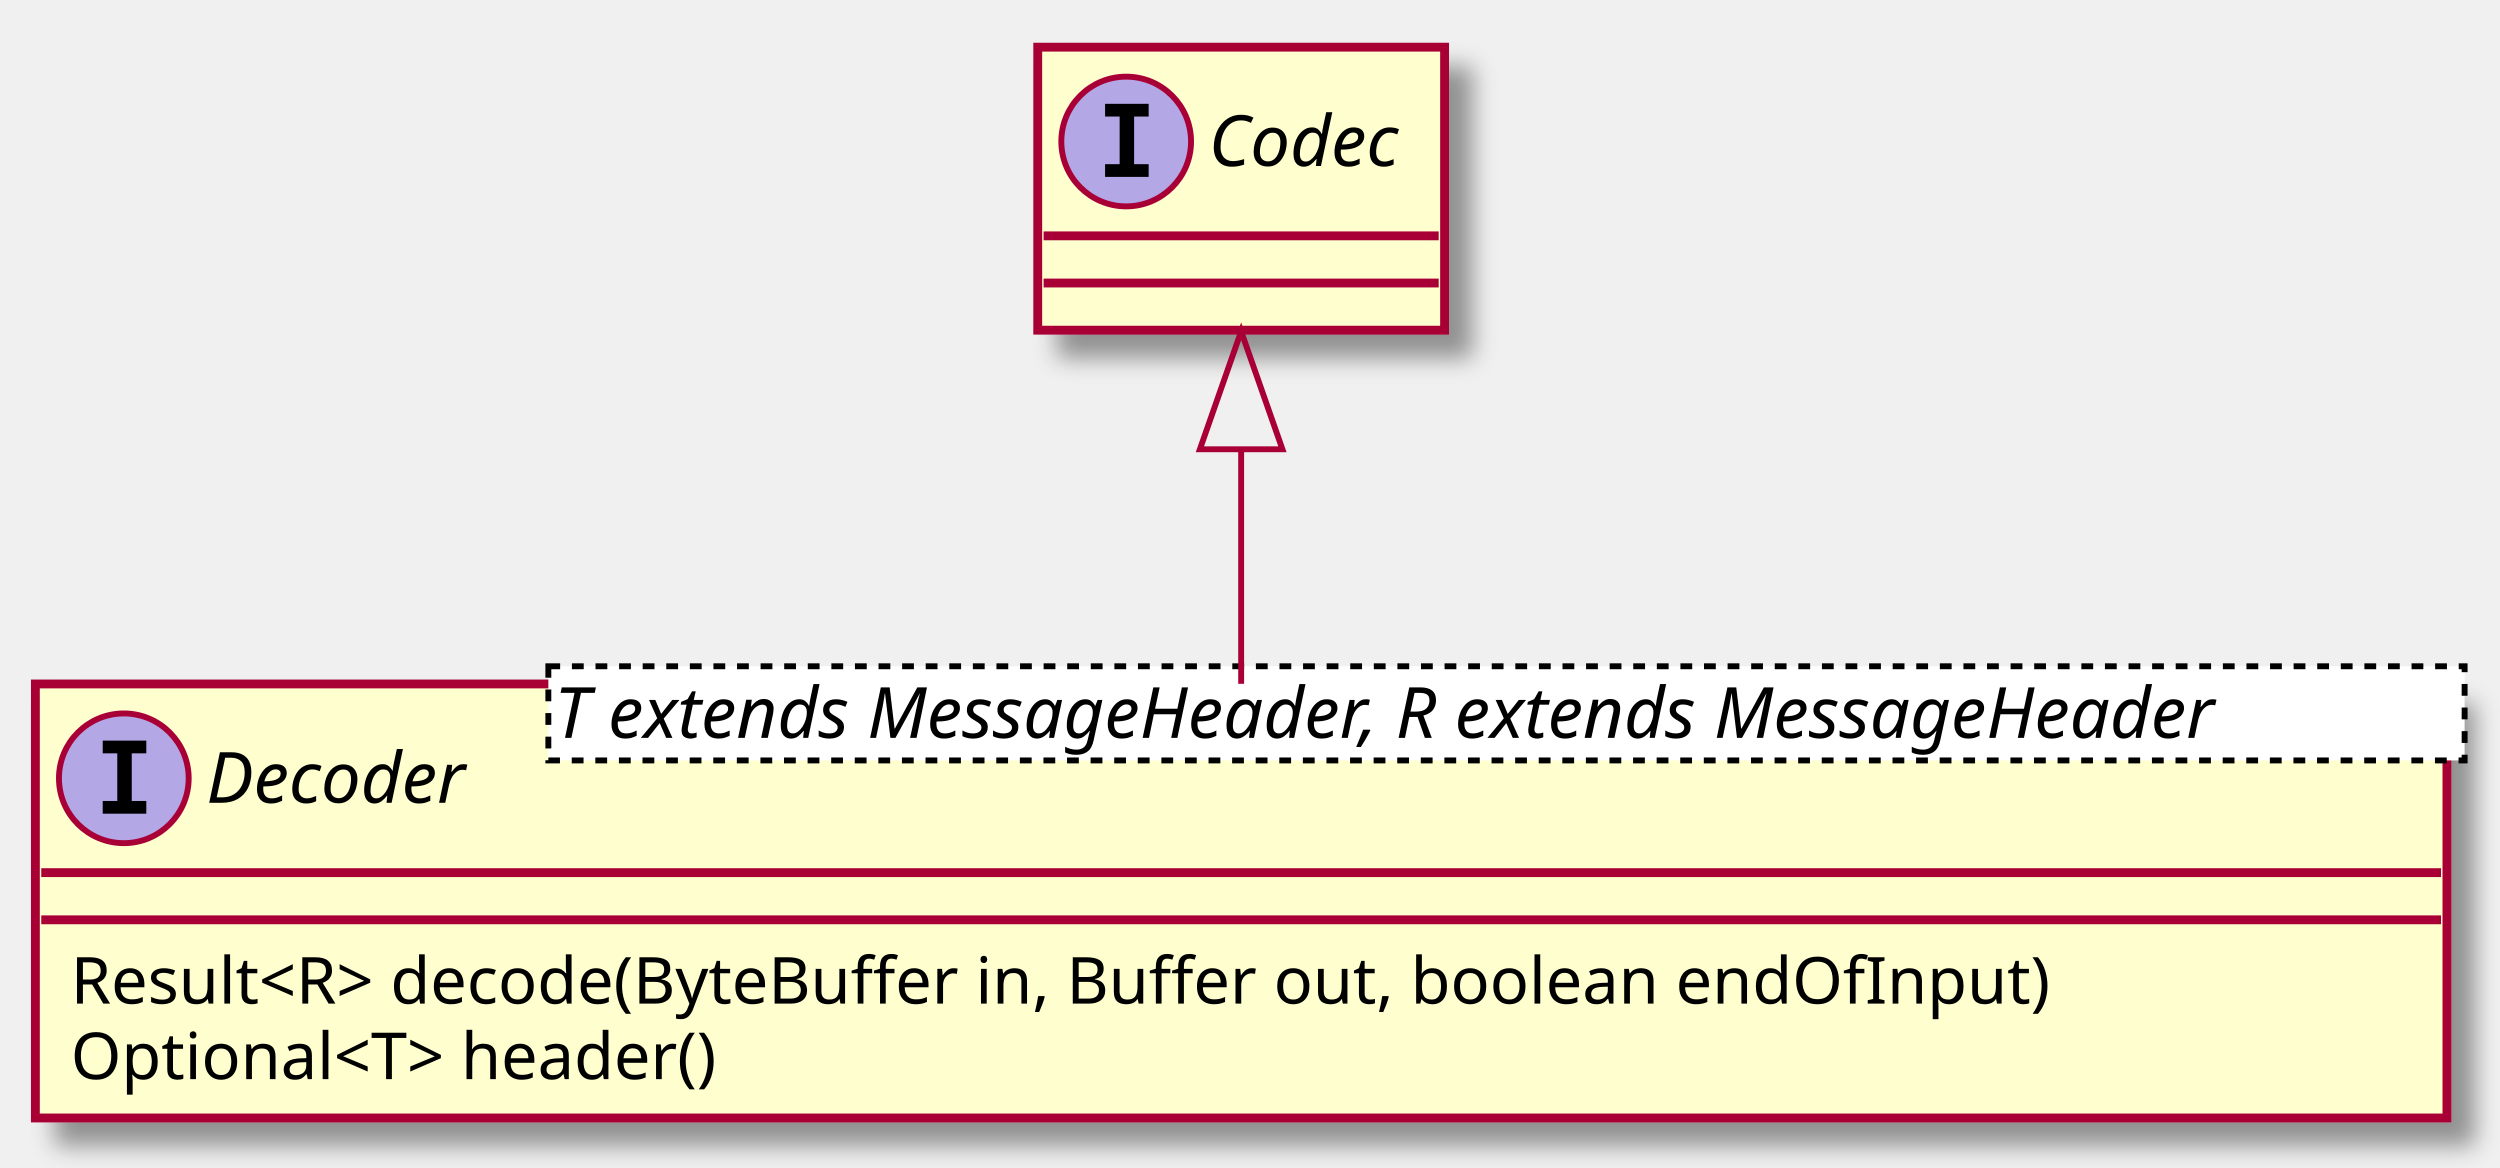
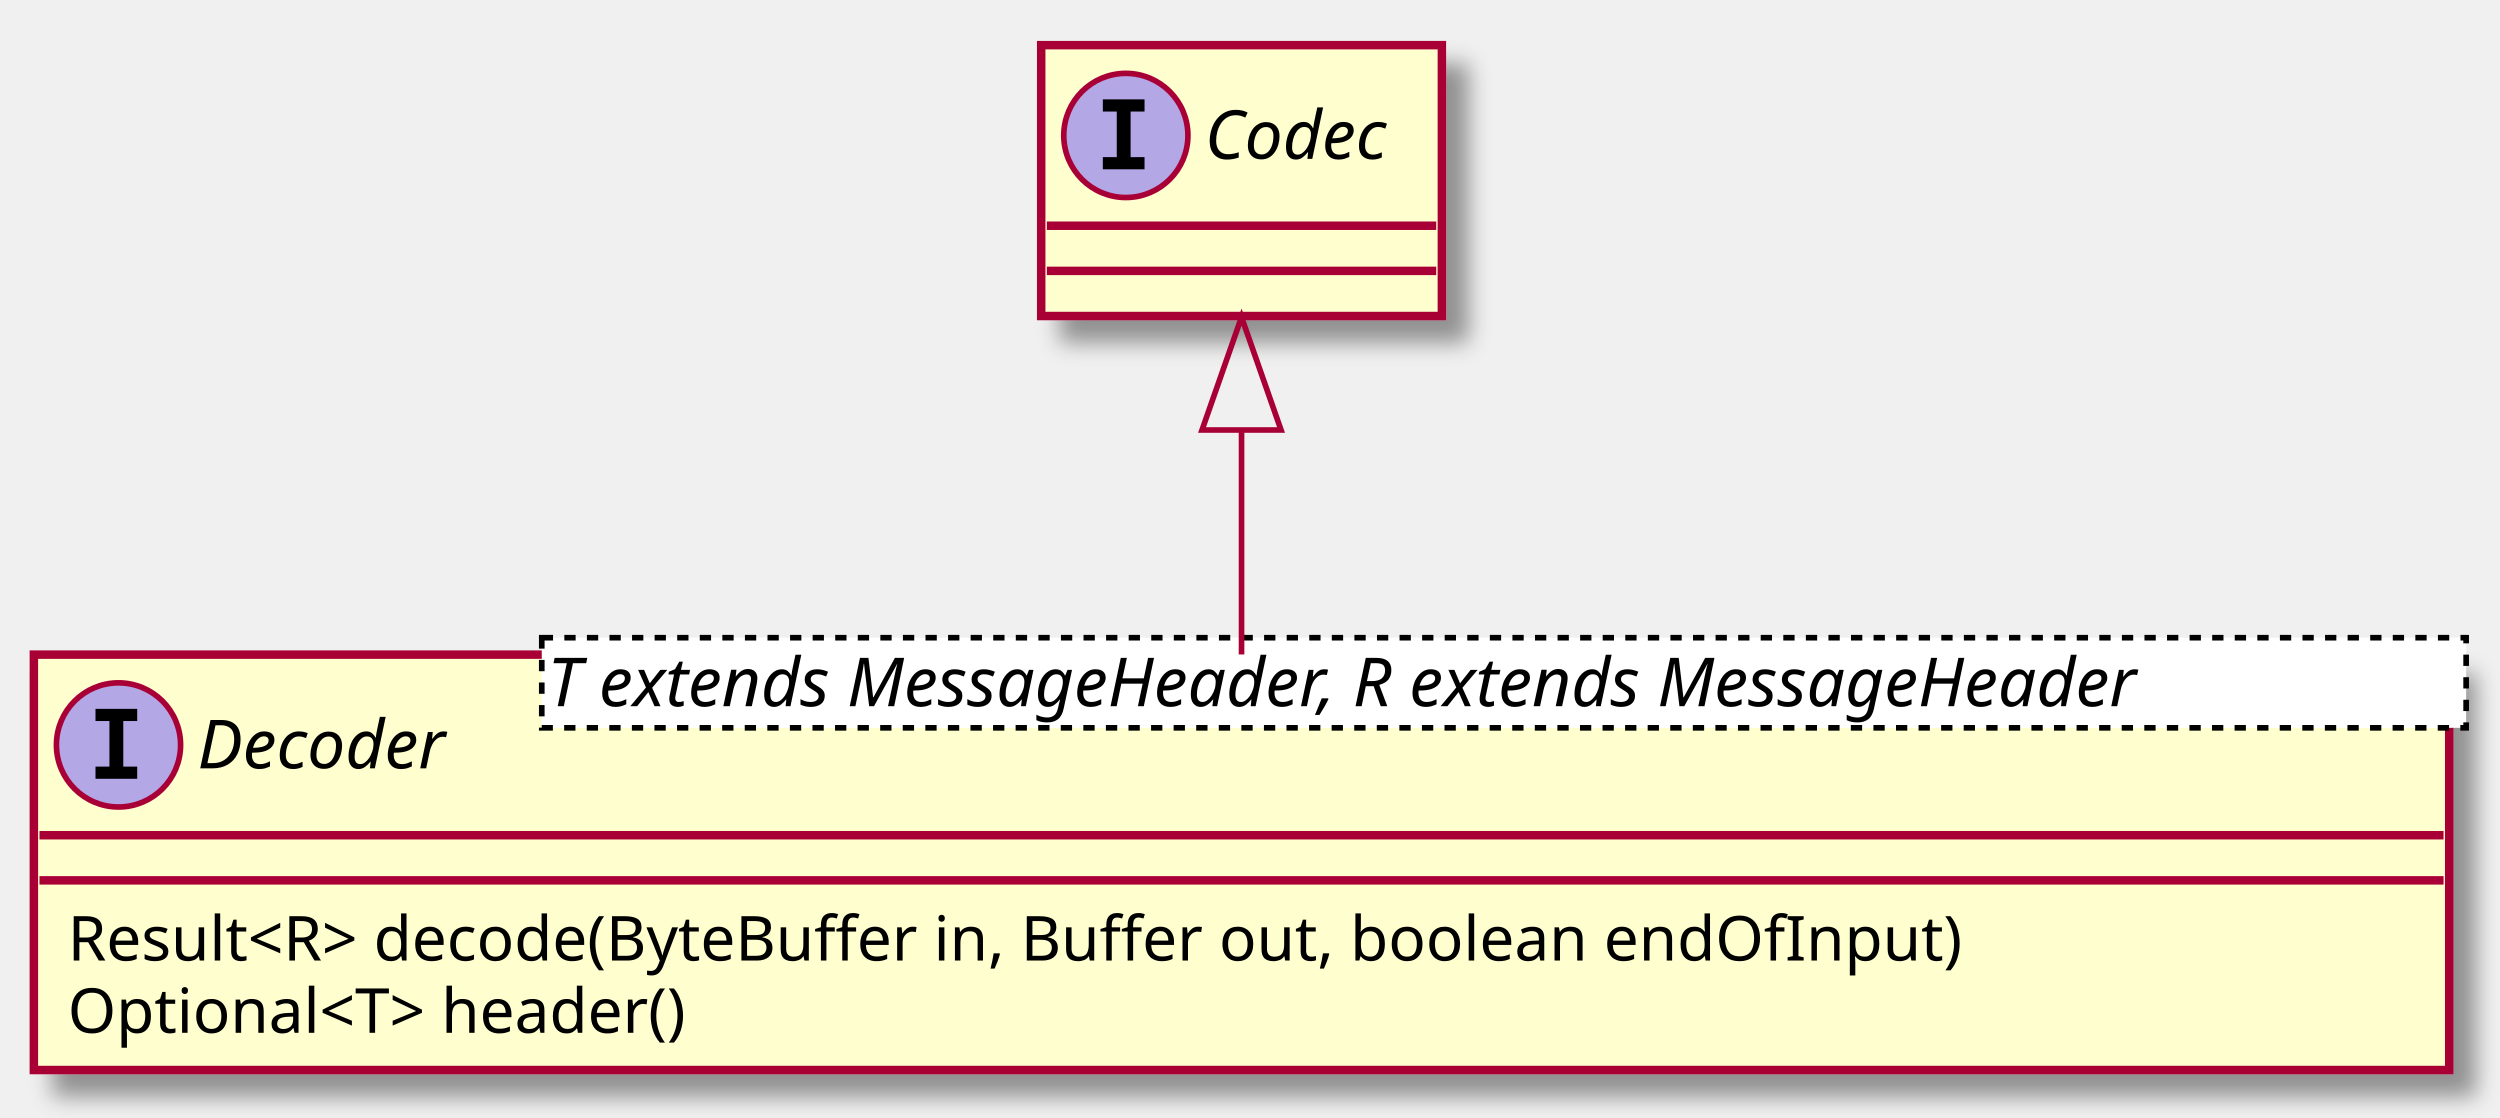
- <svg xmlns="http://www.w3.org/2000/svg" contentScriptType="application/ecmascript" contentStyleType="text/css" height="198px" preserveAspectRatio="none" style="width:424px;height:198px;" version="1.1" viewBox="0 0 424 198" width="424px" zoomAndPan="magnify">
+ <svg xmlns="http://www.w3.org/2000/svg" contentScriptType="application/ecmascript" contentStyleType="text/css" height="198px" preserveAspectRatio="none" style="width:443px;height:198px;" version="1.1" viewBox="0 0 443 198" width="443px" zoomAndPan="magnify">
  <defs>
-     <filter height="300%" id="fzg8khm" width="300%" x="-1" y="-1">
+     <filter height="300%" id="fkly2ju" width="300%" x="-1" y="-1">
      <feGaussianBlur result="blurOut" stdDeviation="2.0" />
      <feColorMatrix in="blurOut" result="blurOut2" type="matrix" values="0 0 0 0 0 0 0 0 0 0 0 0 0 0 0 0 0 0 .4 0" />
      <feOffset dx="4.0" dy="4.0" in="blurOut2" result="blurOut3" />
      <feBlend in="SourceGraphic" in2="blurOut3" mode="normal" />
    </filter>
  </defs>
  <g>
-     <rect fill="#FEFECE" filter="url(#fzg8khm)" height="73.609" style="stroke: #A80036; stroke-width: 1.5;" width="409" x="6" y="116" />
+     <rect fill="#FEFECE" filter="url(#fkly2ju)" height="73.609" style="stroke: #A80036; stroke-width: 1.5;" width="428" x="6" y="116" />
    <ellipse cx="21" cy="132" fill="#B4A7E5" rx="11" ry="11" style="stroke: #A80036; stroke-width: 1.0;" />
-     <path d="M17.422,127.766 L17.422,125.609 L24.812,125.609 L24.812,127.766 L22.344,127.766 L22.344,135.844 L24.812,135.844 L24.812,138 L17.422,138 L17.422,135.844 L19.891,135.844 L19.891,127.766 L17.422,127.766 Z " />
-     <text fill="#000000" font-family="sans-serif" font-size="12" font-style="italic" lengthAdjust="spacingAndGlyphs" textLength="50" x="35" y="136.154">Decoder</text>
-     <rect fill="#FFFFFF" height="15.969" style="stroke: #000000; stroke-width: 1.0; stroke-dasharray: 2.0,2.0;" width="325" x="93" y="113" />
-     <text fill="#000000" font-family="sans-serif" font-size="12" font-style="italic" lengthAdjust="spacingAndGlyphs" textLength="323" x="94" y="125.139">T extends MessageHeader, R extends MessageHeader</text>
-     <line style="stroke: #A80036; stroke-width: 1.5;" x1="7" x2="414" y1="148" y2="148" />
-     <line style="stroke: #A80036; stroke-width: 1.5;" x1="7" x2="414" y1="156" y2="156" />
-     <text fill="#000000" font-family="sans-serif" font-size="11" lengthAdjust="spacingAndGlyphs" textLength="373" x="12" y="170.21">Result&lt;R&gt; decode(ByteBuffer in, Buffer out, boolean endOfInput)</text>
+     <path d="M16.922,127.766 L16.922,125.609 L24.312,125.609 L24.312,127.766 L21.844,127.766 L21.844,135.844 L24.312,135.844 L24.312,138 L16.922,138 L16.922,135.844 L19.391,135.844 L19.391,127.766 L16.922,127.766 Z " />
+     <text fill="#000000" font-family="sans-serif" font-size="12" font-style="italic" lengthAdjust="spacingAndGlyphs" textLength="53" x="35" y="136.154">Decoder</text>
+     <rect fill="#FFFFFF" height="15.969" style="stroke: #000000; stroke-width: 1.0; stroke-dasharray: 2.0,2.0;" width="341" x="96" y="113" />
+     <text fill="#000000" font-family="sans-serif" font-size="12" font-style="italic" lengthAdjust="spacingAndGlyphs" textLength="339" x="97" y="125.139">T extends MessageHeader, R extends MessageHeader</text>
+     <line style="stroke: #A80036; stroke-width: 1.5;" x1="7" x2="433" y1="148" y2="148" />
+     <line style="stroke: #A80036; stroke-width: 1.5;" x1="7" x2="433" y1="156" y2="156" />
+     <text fill="#000000" font-family="sans-serif" font-size="11" lengthAdjust="spacingAndGlyphs" textLength="371" x="12" y="170.21">Result&lt;R&gt; decode(ByteBuffer in, Buffer out, boolean endOfInput)</text>
    <text fill="#000000" font-family="sans-serif" font-size="11" lengthAdjust="spacingAndGlyphs" textLength="124" x="12" y="183.015">Optional&lt;T&gt; header()</text>
-     <rect fill="#FEFECE" filter="url(#fzg8khm)" height="48" style="stroke: #A80036; stroke-width: 1.5;" width="69" x="176" y="8" />
-     <ellipse cx="191" cy="24" fill="#B4A7E5" rx="11" ry="11" style="stroke: #A80036; stroke-width: 1.0;" />
-     <path d="M187.422,19.766 L187.422,17.609 L194.812,17.609 L194.812,19.766 L192.344,19.766 L192.344,27.844 L194.812,27.844 L194.812,30 L187.422,30 L187.422,27.844 L189.891,27.844 L189.891,19.766 L187.422,19.766 Z " />
-     <text fill="#000000" font-family="sans-serif" font-size="12" font-style="italic" lengthAdjust="spacingAndGlyphs" textLength="37" x="205" y="28.154">Codec</text>
-     <line style="stroke: #A80036; stroke-width: 1.5;" x1="177" x2="244" y1="40" y2="40" />
-     <line style="stroke: #A80036; stroke-width: 1.5;" x1="177" x2="244" y1="48" y2="48" />
-     <path d="M210.5,76.553 C210.5,89.514 210.5,103.527 210.5,115.972 " fill="none" style="stroke: #A80036; stroke-width: 1.0;" />
-     <polygon fill="none" points="203.5,76.195,210.5,56.195,217.5,76.195,203.5,76.195" style="stroke: #A80036; stroke-width: 1.0;" />
+     <rect fill="#FEFECE" filter="url(#fkly2ju)" height="48" style="stroke: #A80036; stroke-width: 1.5;" width="71" x="184.5" y="8" />
+     <ellipse cx="199.5" cy="24" fill="#B4A7E5" rx="11" ry="11" style="stroke: #A80036; stroke-width: 1.0;" />
+     <path d="M195.422,19.766 L195.422,17.609 L202.812,17.609 L202.812,19.766 L200.344,19.766 L200.344,27.844 L202.812,27.844 L202.812,30 L195.422,30 L195.422,27.844 L197.891,27.844 L197.891,19.766 L195.422,19.766 Z " />
+     <text fill="#000000" font-family="sans-serif" font-size="12" font-style="italic" lengthAdjust="spacingAndGlyphs" textLength="39" x="213.5" y="28.154">Codec</text>
+     <line style="stroke: #A80036; stroke-width: 1.5;" x1="185.5" x2="254.5" y1="40" y2="40" />
+     <line style="stroke: #A80036; stroke-width: 1.5;" x1="185.5" x2="254.5" y1="48" y2="48" />
+     <path d="M220,76.553 C220,89.514 220,103.527 220,115.972 " fill="none" style="stroke: #A80036; stroke-width: 1.0;" />
+     <polygon fill="none" points="213,76.195,220,56.195,227,76.195,213,76.195" style="stroke: #A80036; stroke-width: 1.0;" />
  </g>
</svg>
